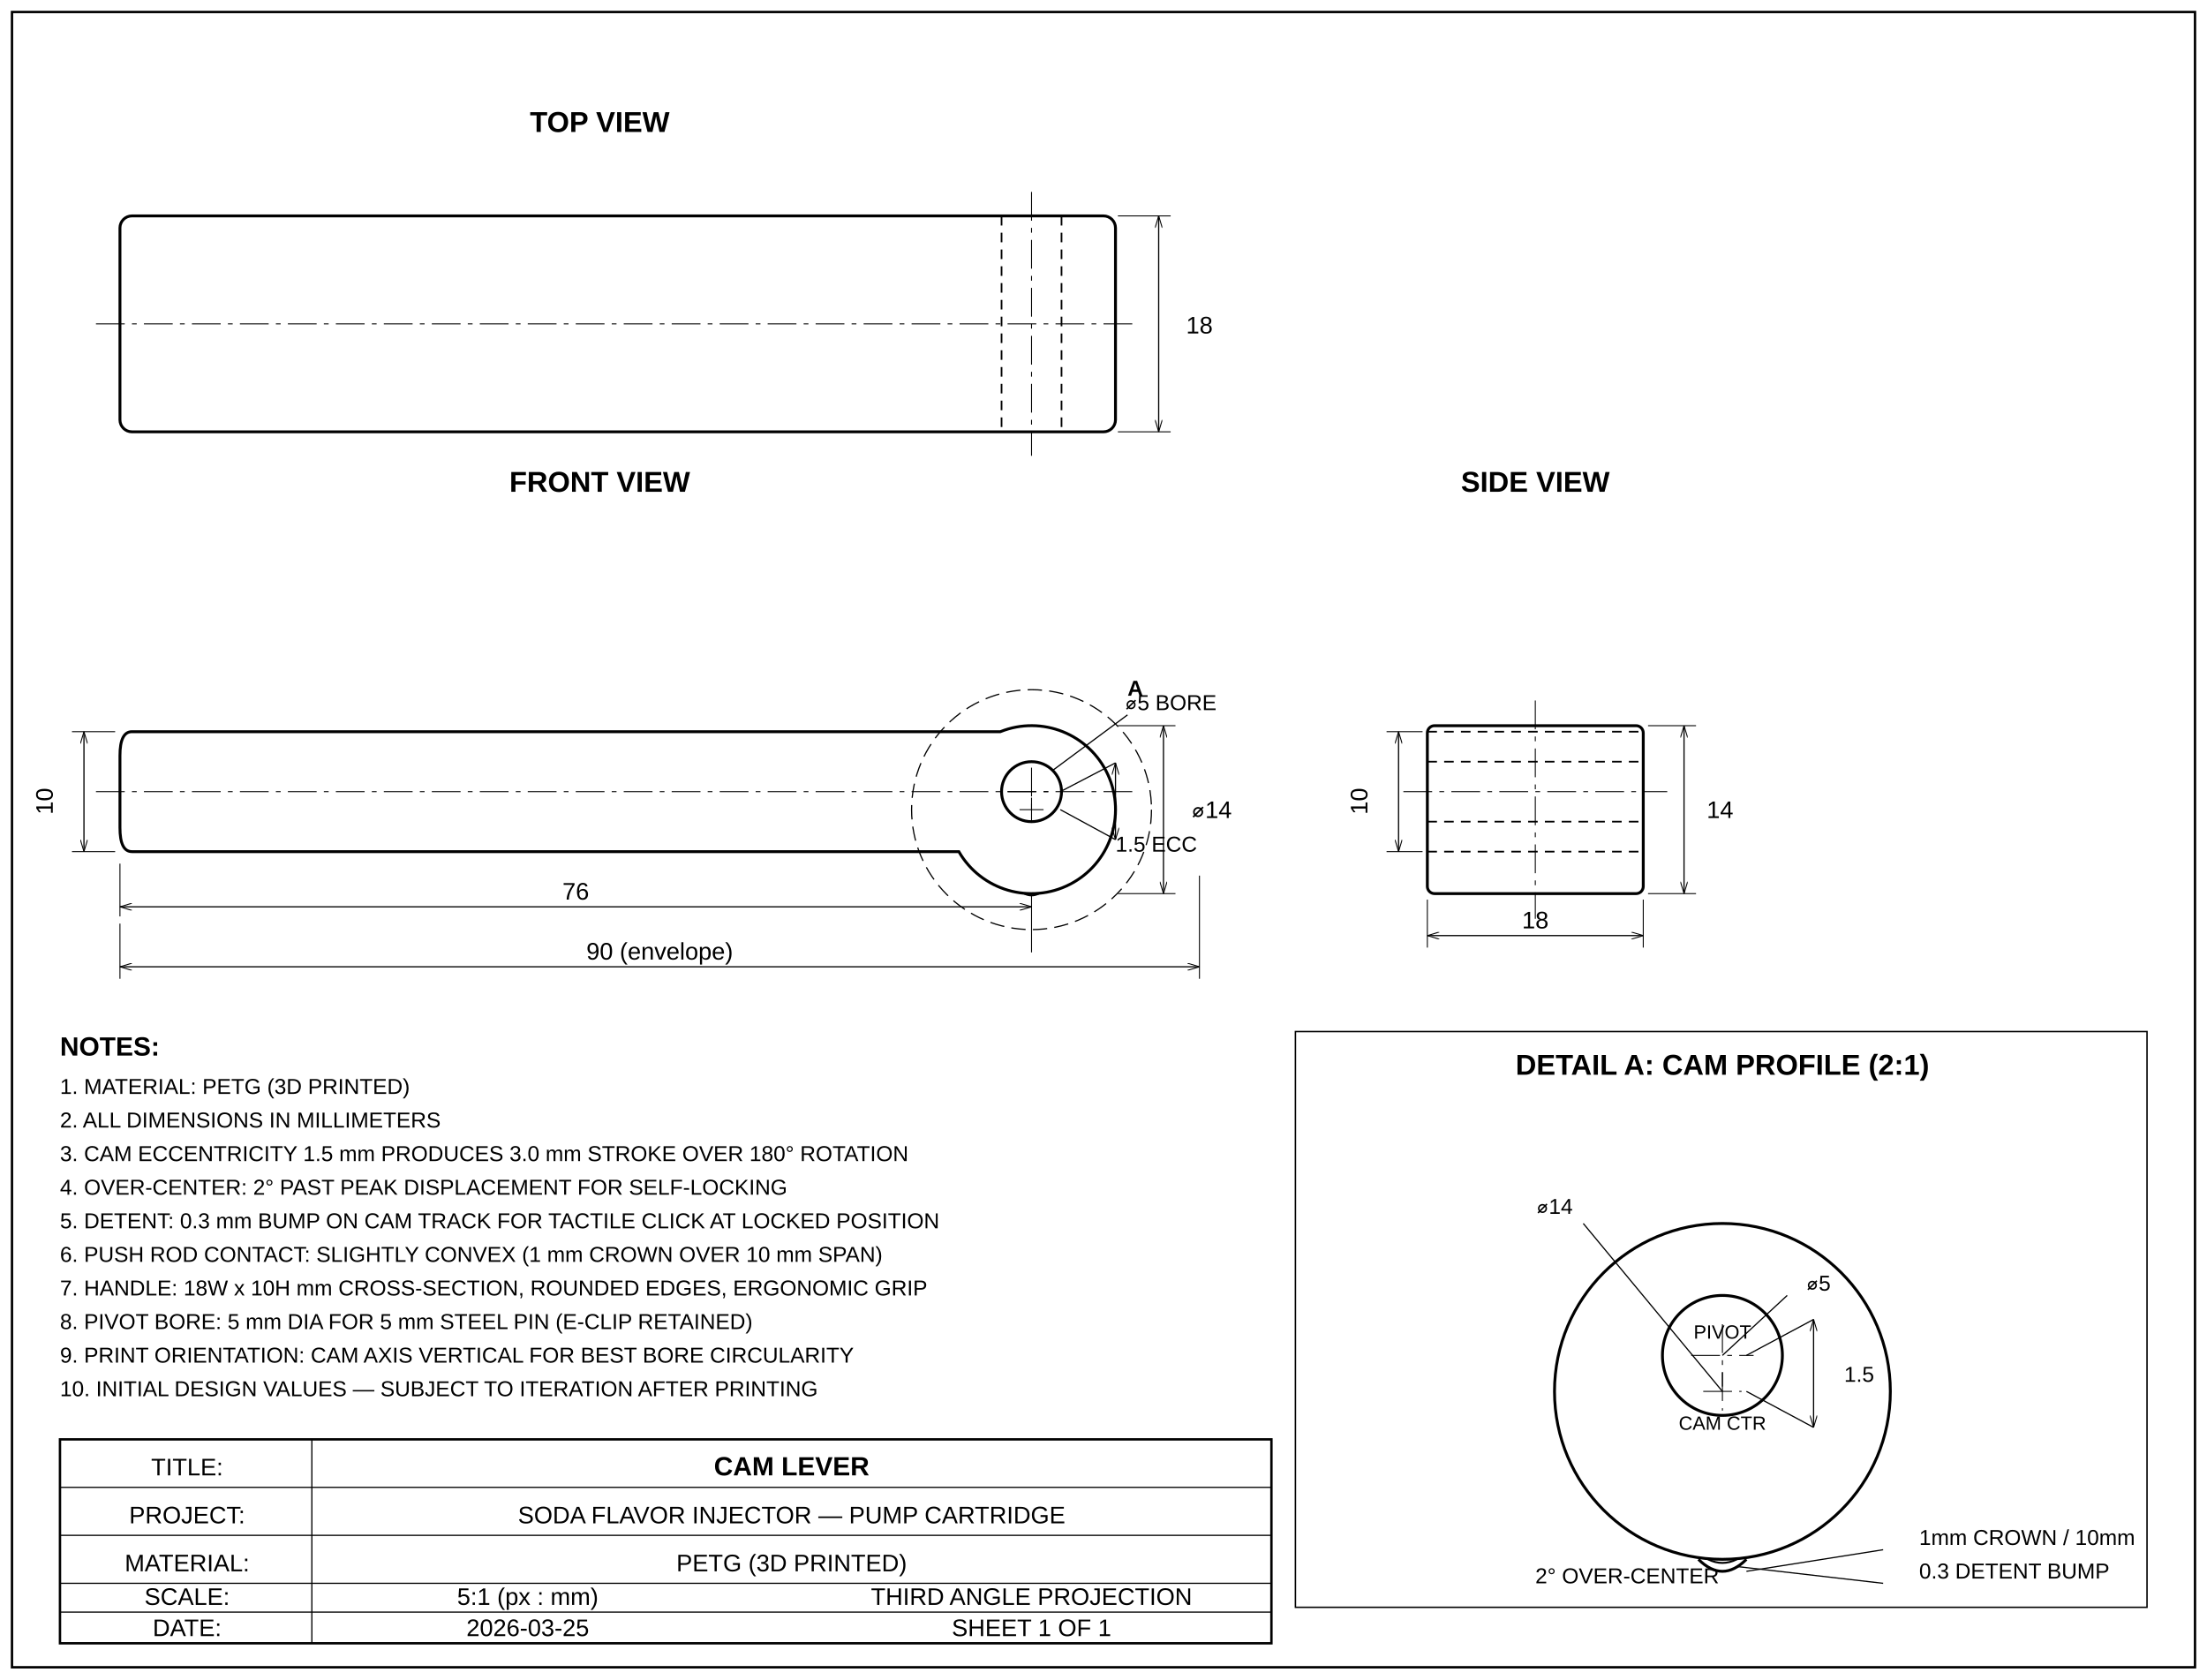
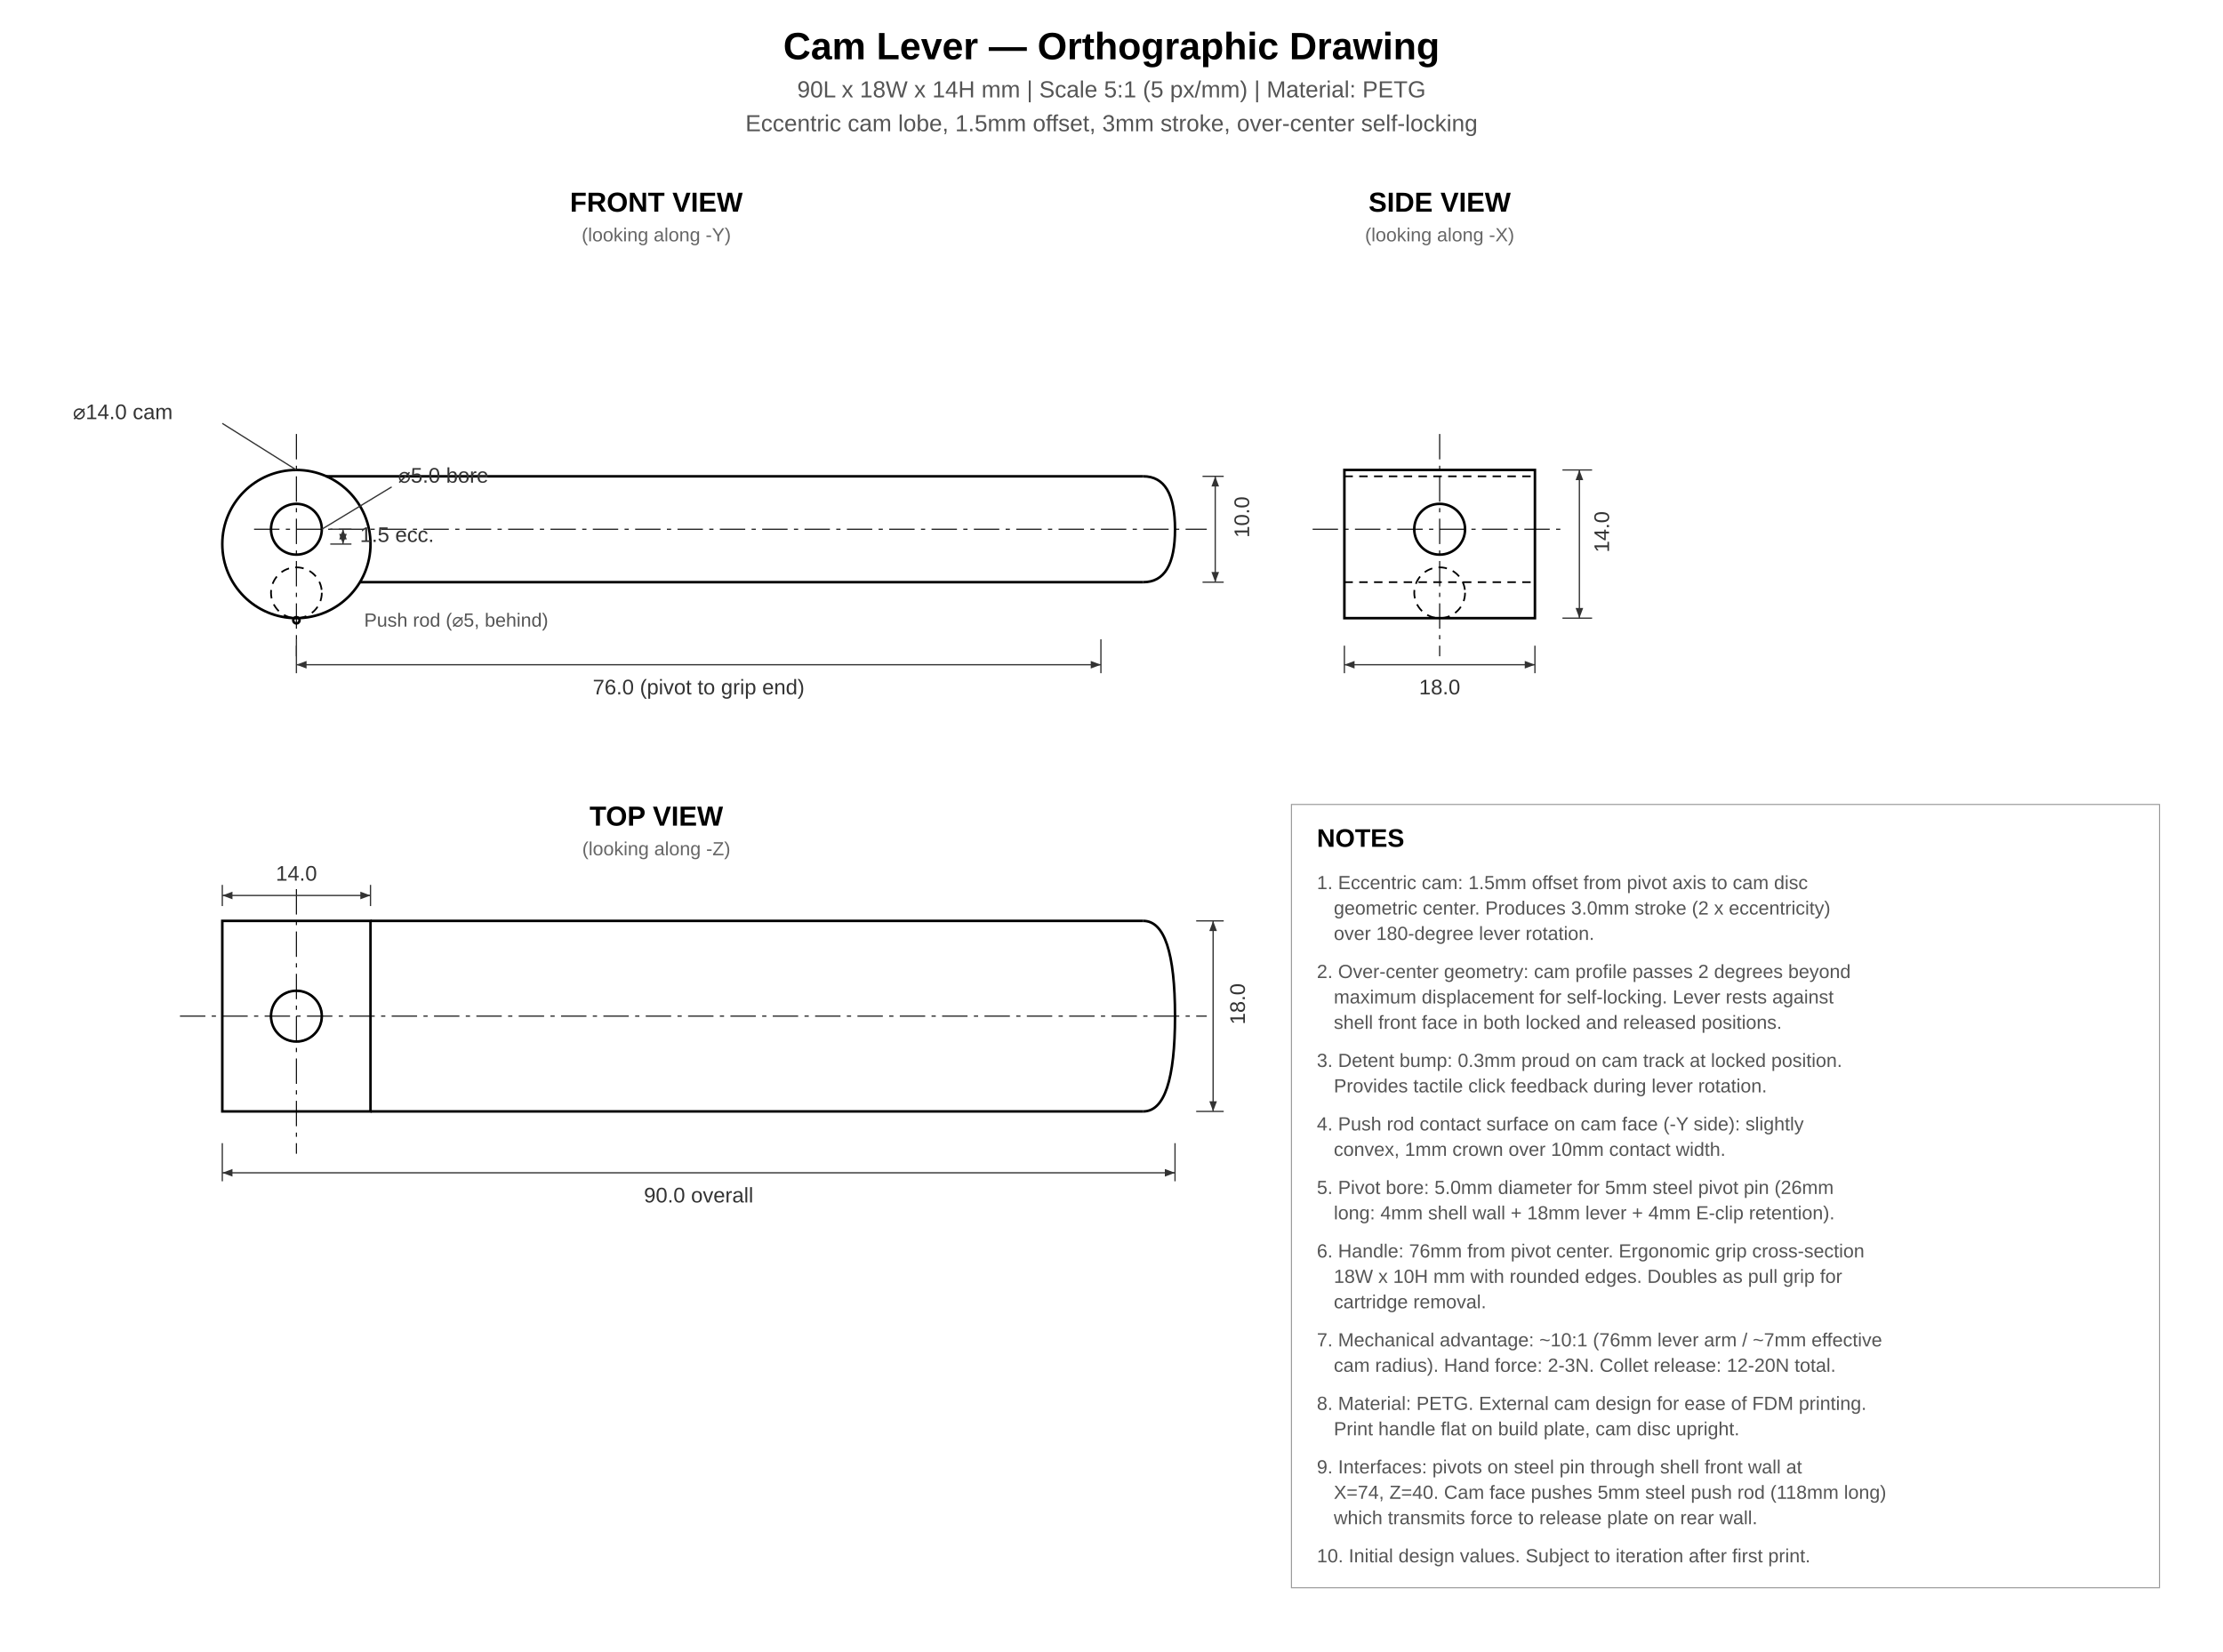
- <svg xmlns="http://www.w3.org/2000/svg" viewBox="0 0 920 700" width="920" height="700" font-family="Arial, Helvetica, sans-serif">
+ <svg xmlns="http://www.w3.org/2000/svg" viewBox="0 0 1050 780" width="1050" height="780" font-family="Arial, sans-serif" font-size="11">
  <defs>
-     <marker id="arr" viewBox="0 0 10 6" refX="10" refY="3" markerWidth="10" markerHeight="6" orient="auto-start-reverse" fill="none" stroke="#000" stroke-width="0.8">
-       <path d="M0,0 L10,3 L0,6" />
+     <marker id="arrow" markerWidth="8" markerHeight="6" refX="8" refY="3" orient="auto">
+       <path d="M0,0 L8,3 L0,6 Z" fill="#333" />
    </marker>
-     <style>
-       .outline { fill: none; stroke: #000; stroke-width: 1.2; }
-       .hidden  { fill: none; stroke: #000; stroke-width: 0.7; stroke-dasharray: 4,3; }
-       .center  { fill: none; stroke: #000; stroke-width: 0.4; stroke-dasharray: 12,3,2,3; }
-       .dim     { fill: none; stroke: #000; stroke-width: 0.5; }
-       .ext     { fill: none; stroke: #000; stroke-width: 0.4; }
-       .dimtxt  { font-size: 10px; text-anchor: middle; fill: #000; }
-       .label   { font-size: 12px; font-weight: bold; text-anchor: middle; fill: #000; }
-       .note    { font-size: 9px; fill: #000; }
-       .title   { font-size: 11px; font-weight: bold; fill: #000; }
-       .titledata { font-size: 10px; fill: #000; }
-       .detent  { fill: none; stroke: #000; stroke-width: 0.8; }
-       .frame   { fill: none; stroke: #000; stroke-width: 0.6; }
-     </style>
+     <marker id="arrow-rev" markerWidth="8" markerHeight="6" refX="0" refY="3" orient="auto">
+       <path d="M8,0 L0,3 L8,6 Z" fill="#333" />
+     </marker>
  </defs>
-   <rect x="5" y="5" width="910" height="690" fill="none" stroke="#000" stroke-width="1" />
-   <text x="250" y="205" class="label">FRONT VIEW</text>
-   <path class="outline" d="     M 55,305     L 417,305     A 35,35 0 1,1 399.7,355     L 55,355     Q 50,355 50,345     L 50,315     Q 50,305 55,305     Z" />
-   <circle cx="430" cy="330" r="12.5" class="outline" />
-   <line x1="420" y1="330" x2="440" y2="330" class="center" />
-   <line x1="430" y1="320" x2="430" y2="340" class="center" />
-   <line x1="425" y1="337.5" x2="435" y2="337.5" class="center" />
-   <line x1="430" y1="332.5" x2="430" y2="342.5" class="center" />
-   <path class="detent" d="M 427,372.5 Q 430,374 433,372.5" />
-   <line x1="40" y1="330" x2="475" y2="330" class="center" />
-   <circle cx="430" cy="337.5" r="50" fill="none" stroke="#000" stroke-width="0.5" stroke-dasharray="6,3" />
-   <text x="470" y="290" class="note" style="font-weight:bold">A</text>
-   <line x1="50" y1="360" x2="50" y2="382" class="ext" />
-   <line x1="430" y1="373" x2="430" y2="397" class="ext" />
-   <line x1="50" y1="378" x2="430" y2="378" class="dim" marker-start="url(#arr)" marker-end="url(#arr)" />
-   <text x="240" y="375" class="dimtxt">76</text>
-   <line x1="50" y1="385" x2="50" y2="408" class="ext" />
-   <line x1="500" y1="365" x2="500" y2="408" class="ext" />
-   <line x1="50" y1="403" x2="500" y2="403" class="dim" marker-start="url(#arr)" marker-end="url(#arr)" />
-   <text x="275" y="400" class="dimtxt">90 (envelope)</text>
-   <line x1="466" y1="302.5" x2="490" y2="302.5" class="ext" />
-   <line x1="466" y1="372.5" x2="490" y2="372.5" class="ext" />
-   <line x1="485" y1="302.5" x2="485" y2="372.5" class="dim" marker-start="url(#arr)" marker-end="url(#arr)" />
-   <text x="505" y="341" class="dimtxt">⌀14</text>
-   <line x1="439" y1="321" x2="470" y2="298" class="dim" />
-   <text x="488" y="296" class="dimtxt" style="font-size:9px">⌀5 BORE</text>
-   <line x1="48" y1="305" x2="30" y2="305" class="ext" />
-   <line x1="48" y1="355" x2="30" y2="355" class="ext" />
-   <line x1="35" y1="305" x2="35" y2="355" class="dim" marker-start="url(#arr)" marker-end="url(#arr)" />
-   <text x="22" y="334" class="dimtxt" transform="rotate(-90,22,334)">10</text>
-   <line x1="442" y1="330" x2="465" y2="318" class="dim" />
-   <line x1="442" y1="337.5" x2="465" y2="350" class="dim" />
-   <line x1="465" y1="318" x2="465" y2="350" class="dim" marker-start="url(#arr)" marker-end="url(#arr)" />
-   <text x="482" y="355" class="dimtxt" style="font-size:9px">1.5 ECC</text>
-   <text x="250" y="55" class="label">TOP VIEW</text>
-   <rect x="50" y="90" width="415" height="90" rx="5" class="outline" />
-   <line x1="417.5" y1="90" x2="417.5" y2="180" class="hidden" />
-   <line x1="442.5" y1="90" x2="442.5" y2="180" class="hidden" />
-   <line x1="40" y1="135" x2="475" y2="135" class="center" />
-   <line x1="430" y1="80" x2="430" y2="190" class="center" />
-   <line x1="466" y1="90" x2="488" y2="90" class="ext" />
-   <line x1="466" y1="180" x2="488" y2="180" class="ext" />
-   <line x1="483" y1="90" x2="483" y2="180" class="dim" marker-start="url(#arr)" marker-end="url(#arr)" />
-   <text x="500" y="139" class="dimtxt">18</text>
-   <text x="640" y="205" class="label">SIDE VIEW</text>
-   <rect x="595" y="302.5" width="90" height="70" rx="3" class="outline" />
-   <line x1="595" y1="305" x2="685" y2="305" class="hidden" />
-   <line x1="595" y1="355" x2="685" y2="355" class="hidden" />
-   <line x1="595" y1="317.5" x2="685" y2="317.5" class="hidden" />
-   <line x1="595" y1="342.5" x2="685" y2="342.5" class="hidden" />
-   <line x1="585" y1="330" x2="695" y2="330" class="center" />
-   <line x1="640" y1="292" x2="640" y2="383" class="center" />
-   <line x1="595" y1="375" x2="595" y2="395" class="ext" />
-   <line x1="685" y1="375" x2="685" y2="395" class="ext" />
-   <line x1="595" y1="390" x2="685" y2="390" class="dim" marker-start="url(#arr)" marker-end="url(#arr)" />
-   <text x="640" y="387" class="dimtxt">18</text>
-   <line x1="687" y1="302.5" x2="707" y2="302.5" class="ext" />
-   <line x1="687" y1="372.5" x2="707" y2="372.5" class="ext" />
-   <line x1="702" y1="302.5" x2="702" y2="372.5" class="dim" marker-start="url(#arr)" marker-end="url(#arr)" />
-   <text x="717" y="341" class="dimtxt">14</text>
-   <line x1="593" y1="305" x2="578" y2="305" class="ext" />
-   <line x1="593" y1="355" x2="578" y2="355" class="ext" />
-   <line x1="583" y1="305" x2="583" y2="355" class="dim" marker-start="url(#arr)" marker-end="url(#arr)" />
-   <text x="570" y="334" class="dimtxt" transform="rotate(-90,570,334)">10</text>
-   <rect x="540" y="430" width="355" height="240" class="frame" />
-   <text x="718" y="448" class="label">DETAIL A: CAM PROFILE (2:1)</text>
-   <circle cx="718" cy="580" r="70" class="outline" />
-   <circle cx="718" cy="565" r="25" class="outline" />
-   <line x1="705" y1="565" x2="731" y2="565" class="center" />
-   <line x1="718" y1="552" x2="718" y2="578" class="center" />
-   <line x1="710" y1="580" x2="726" y2="580" class="center" />
-   <line x1="718" y1="572" x2="718" y2="588" class="center" />
-   <path class="detent" d="M 712,650 Q 718,653 724,650" />
-   <path class="outline" d="M 708,650 Q 718,660 728,650" stroke-width="0.6" />
-   <line x1="728" y1="565" x2="756" y2="550" class="dim" />
-   <line x1="728" y1="580" x2="756" y2="595" class="dim" />
-   <line x1="756" y1="550" x2="756" y2="595" class="dim" marker-start="url(#arr)" marker-end="url(#arr)" />
-   <text x="775" y="576" class="dimtxt" style="font-size:9px">1.5</text>
-   <line x1="718" y1="565" x2="745" y2="540" class="dim" />
-   <text x="758" y="538" class="dimtxt" style="font-size:9px">⌀5</text>
-   <line x1="718" y1="580" x2="660" y2="510" class="dim" />
-   <text x="648" y="506" class="dimtxt" style="font-size:9px">⌀14</text>
-   <line x1="724" y1="653" x2="785" y2="660" class="dim" />
-   <text x="800" y="658" class="note">0.3 DETENT BUMP</text>
-   <line x1="728" y1="655" x2="785" y2="646" class="dim" />
-   <text x="800" y="644" class="note">1mm CROWN / 10mm</text>
-   <text x="718" y="558" class="note" text-anchor="middle" style="font-size:8px">PIVOT</text>
-   <text x="718" y="596" class="note" text-anchor="middle" style="font-size:8px">CAM CTR</text>
-   <text x="640" y="660" class="note">2° OVER-CENTER</text>
-   <text x="25" y="440" class="title">NOTES:</text>
-   <text x="25" y="456" class="note">1. MATERIAL: PETG (3D PRINTED)</text>
-   <text x="25" y="470" class="note">2. ALL DIMENSIONS IN MILLIMETERS</text>
-   <text x="25" y="484" class="note">3. CAM ECCENTRICITY 1.5 mm PRODUCES 3.0 mm STROKE OVER 180° ROTATION</text>
-   <text x="25" y="498" class="note">4. OVER-CENTER: 2° PAST PEAK DISPLACEMENT FOR SELF-LOCKING</text>
-   <text x="25" y="512" class="note">5. DETENT: 0.3 mm BUMP ON CAM TRACK FOR TACTILE CLICK AT LOCKED POSITION</text>
-   <text x="25" y="526" class="note">6. PUSH ROD CONTACT: SLIGHTLY CONVEX (1 mm CROWN OVER 10 mm SPAN)</text>
-   <text x="25" y="540" class="note">7. HANDLE: 18W x 10H mm CROSS-SECTION, ROUNDED EDGES, ERGONOMIC GRIP</text>
-   <text x="25" y="554" class="note">8. PIVOT BORE: 5 mm DIA FOR 5 mm STEEL PIN (E-CLIP RETAINED)</text>
-   <text x="25" y="568" class="note">9. PRINT ORIENTATION: CAM AXIS VERTICAL FOR BEST BORE CIRCULARITY</text>
-   <text x="25" y="582" class="note">10. INITIAL DESIGN VALUES — SUBJECT TO ITERATION AFTER PRINTING</text>
-   <rect x="25" y="600" width="505" height="85" fill="none" stroke="#000" stroke-width="1" />
-   <line x1="25" y1="620" x2="530" y2="620" stroke="#000" stroke-width="0.5" />
-   <line x1="25" y1="640" x2="530" y2="640" stroke="#000" stroke-width="0.5" />
-   <line x1="25" y1="660" x2="530" y2="660" stroke="#000" stroke-width="0.5" />
-   <line x1="25" y1="672" x2="530" y2="672" stroke="#000" stroke-width="0.5" />
-   <line x1="130" y1="600" x2="130" y2="685" stroke="#000" stroke-width="0.5" />
-   <text x="78" y="615" class="titledata" text-anchor="middle">TITLE:</text>
-   <text x="330" y="615" class="title" text-anchor="middle">CAM LEVER</text>
-   <text x="78" y="635" class="titledata" text-anchor="middle">PROJECT:</text>
-   <text x="330" y="635" class="titledata" text-anchor="middle">SODA FLAVOR INJECTOR — PUMP CARTRIDGE</text>
-   <text x="78" y="655" class="titledata" text-anchor="middle">MATERIAL:</text>
-   <text x="330" y="655" class="titledata" text-anchor="middle">PETG (3D PRINTED)</text>
-   <text x="78" y="669" class="titledata" text-anchor="middle">SCALE:</text>
-   <text x="220" y="669" class="titledata" text-anchor="middle">5:1 (px : mm)</text>
-   <text x="430" y="669" class="titledata" text-anchor="middle">THIRD ANGLE PROJECTION</text>
-   <text x="78" y="682" class="titledata" text-anchor="middle">DATE:</text>
-   <text x="220" y="682" class="titledata" text-anchor="middle">2026-03-25</text>
-   <text x="430" y="682" class="titledata" text-anchor="middle">SHEET 1 OF 1</text>
+   <style>
+     .outline { fill: none; stroke: #000; stroke-width: 1.2; }
+     .hidden  { fill: none; stroke: #000; stroke-width: 0.8; stroke-dasharray: 4,3; }
+     .center  { fill: none; stroke: #000; stroke-width: 0.5; stroke-dasharray: 12,3,2,3; }
+     .dim     { stroke: #333; stroke-width: 0.6; }
+     .dim-text       { font-size: 10px; fill: #333; text-anchor: middle; }
+     .dim-text-right { font-size: 10px; fill: #333; text-anchor: start; }
+     .dim-text-left  { font-size: 10px; fill: #333; text-anchor: end; }
+     .label   { font-size: 13px; font-weight: bold; fill: #000; text-anchor: middle; }
+     .note    { font-size: 9px; fill: #555; }
+   </style>
+   <text x="525" y="28" font-size="18" font-weight="bold" text-anchor="middle">Cam Lever — Orthographic Drawing</text>
+   <text x="525" y="46" font-size="11" text-anchor="middle" fill="#555">90L x 18W x 14H mm | Scale 5:1 (5 px/mm) | Material: PETG</text>
+   <text x="525" y="62" font-size="11" text-anchor="middle" fill="#555">Eccentric cam lobe, 1.5mm offset, 3mm stroke, over-center self-locking</text>
+   <text x="310" y="100" class="label">FRONT VIEW</text>
+   <text x="310" y="114" font-size="9" fill="#666" text-anchor="middle">(looking along -Y)</text>
+   <line x1="120" y1="250" x2="570" y2="250" class="center" />
+   <line x1="140" y1="205" x2="140" y2="310" class="center" />
+   <circle cx="140" cy="257" r="35" class="outline" />
+   <circle cx="140" cy="250" r="12" class="outline" />
+   <circle cx="140" cy="293" r="1.5" class="outline" />
+   <line x1="154" y1="225" x2="540" y2="225" class="outline" />
+   <line x1="170" y1="275" x2="540" y2="275" class="outline" />
+   <path d="M540,225 Q555,225 555,250 Q555,275 540,275" class="outline" />
+   <circle cx="140" cy="280" r="12" class="hidden" />
+   <text x="172" y="296" class="note">Push rod (⌀5, behind)</text>
+   <line x1="140" y1="222" x2="105" y2="200" class="dim" />
+   <text x="58" y="198" class="dim-text">⌀14.0 cam</text>
+   <line x1="152" y1="250" x2="185" y2="230" class="dim" />
+   <text x="188" y="228" class="dim-text-right">⌀5.0 bore</text>
+   <line x1="156" y1="250" x2="166" y2="250" class="dim" />
+   <line x1="156" y1="257" x2="166" y2="257" class="dim" />
+   <line x1="162" y1="250" x2="162" y2="257" class="dim" marker-start="url(#arrow-rev)" marker-end="url(#arrow)" />
+   <text x="170" y="256" class="dim-text-right">1.5 ecc.</text>
+   <line x1="568" y1="225" x2="578" y2="225" class="dim" />
+   <line x1="568" y1="275" x2="578" y2="275" class="dim" />
+   <line x1="574" y1="225" x2="574" y2="275" class="dim" marker-start="url(#arrow-rev)" marker-end="url(#arrow)" />
+   <text x="590" y="254" class="dim-text-right" transform="rotate(-90,590,254)">10.0</text>
+   <line x1="140" y1="302" x2="140" y2="318" class="dim" />
+   <line x1="520" y1="302" x2="520" y2="318" class="dim" />
+   <line x1="140" y1="314" x2="520" y2="314" class="dim" marker-start="url(#arrow-rev)" marker-end="url(#arrow)" />
+   <text x="330" y="328" class="dim-text">76.0 (pivot to grip end)</text>
+   <text x="680" y="100" class="label">SIDE VIEW</text>
+   <text x="680" y="114" font-size="9" fill="#666" text-anchor="middle">(looking along -X)</text>
+   <line x1="620" y1="250" x2="740" y2="250" class="center" />
+   <line x1="680" y1="205" x2="680" y2="310" class="center" />
+   <rect x="635" y="222" width="90" height="70" class="outline" />
+   <line x1="635" y1="225" x2="725" y2="225" class="hidden" />
+   <line x1="635" y1="275" x2="725" y2="275" class="hidden" />
+   <circle cx="680" cy="250" r="12" class="outline" />
+   <circle cx="680" cy="280" r="12" class="hidden" />
+   <line x1="635" y1="305" x2="635" y2="318" class="dim" />
+   <line x1="725" y1="305" x2="725" y2="318" class="dim" />
+   <line x1="635" y1="314" x2="725" y2="314" class="dim" marker-start="url(#arrow-rev)" marker-end="url(#arrow)" />
+   <text x="680" y="328" class="dim-text">18.0</text>
+   <line x1="738" y1="222" x2="752" y2="222" class="dim" />
+   <line x1="738" y1="292" x2="752" y2="292" class="dim" />
+   <line x1="746" y1="222" x2="746" y2="292" class="dim" marker-start="url(#arrow-rev)" marker-end="url(#arrow)" />
+   <text x="760" y="261" class="dim-text-right" transform="rotate(-90,760,261)">14.0</text>
+   <text x="310" y="390" class="label">TOP VIEW</text>
+   <text x="310" y="404" font-size="9" fill="#666" text-anchor="middle">(looking along -Z)</text>
+   <line x1="85" y1="480" x2="570" y2="480" class="center" />
+   <line x1="140" y1="420" x2="140" y2="545" class="center" />
+   <rect x="105" y="435" width="70" height="90" class="outline" />
+   <line x1="175" y1="435" x2="540" y2="435" class="outline" />
+   <line x1="175" y1="525" x2="540" y2="525" class="outline" />
+   <path d="M540,435 Q555,435 555,480 Q555,525 540,525" class="outline" />
+   <circle cx="140" cy="480" r="12" class="outline" />
+   <circle cx="140" cy="480" r="12" class="hidden" />
+   <line x1="105" y1="540" x2="105" y2="558" class="dim" />
+   <line x1="555" y1="540" x2="555" y2="558" class="dim" />
+   <line x1="105" y1="554" x2="555" y2="554" class="dim" marker-start="url(#arrow-rev)" marker-end="url(#arrow)" />
+   <text x="330" y="568" class="dim-text">90.0 overall</text>
+   <line x1="565" y1="435" x2="578" y2="435" class="dim" />
+   <line x1="565" y1="525" x2="578" y2="525" class="dim" />
+   <line x1="573" y1="435" x2="573" y2="525" class="dim" marker-start="url(#arrow-rev)" marker-end="url(#arrow)" />
+   <text x="588" y="484" class="dim-text-right" transform="rotate(-90,588,484)">18.0</text>
+   <line x1="105" y1="418" x2="105" y2="428" class="dim" />
+   <line x1="175" y1="418" x2="175" y2="428" class="dim" />
+   <line x1="105" y1="423" x2="175" y2="423" class="dim" marker-start="url(#arrow-rev)" marker-end="url(#arrow)" />
+   <text x="140" y="416" class="dim-text">14.0</text>
+   <rect x="610" y="380" width="410" height="370" fill="none" stroke="#999" stroke-width="0.5" />
+   <text x="622" y="400" font-size="12" font-weight="bold">NOTES</text>
+   <text x="622" y="420" class="note">1. Eccentric cam: 1.5mm offset from pivot axis to cam disc</text>
+   <text x="630" y="432" class="note">geometric center. Produces 3.0mm stroke (2 x eccentricity)</text>
+   <text x="630" y="444" class="note">over 180-degree lever rotation.</text>
+   <text x="622" y="462" class="note">2. Over-center geometry: cam profile passes 2 degrees beyond</text>
+   <text x="630" y="474" class="note">maximum displacement for self-locking. Lever rests against</text>
+   <text x="630" y="486" class="note">shell front face in both locked and released positions.</text>
+   <text x="622" y="504" class="note">3. Detent bump: 0.3mm proud on cam track at locked position.</text>
+   <text x="630" y="516" class="note">Provides tactile click feedback during lever rotation.</text>
+   <text x="622" y="534" class="note">4. Push rod contact surface on cam face (-Y side): slightly</text>
+   <text x="630" y="546" class="note">convex, 1mm crown over 10mm contact width.</text>
+   <text x="622" y="564" class="note">5. Pivot bore: 5.0mm diameter for 5mm steel pivot pin (26mm</text>
+   <text x="630" y="576" class="note">long: 4mm shell wall + 18mm lever + 4mm E-clip retention).</text>
+   <text x="622" y="594" class="note">6. Handle: 76mm from pivot center. Ergonomic grip cross-section</text>
+   <text x="630" y="606" class="note">18W x 10H mm with rounded edges. Doubles as pull grip for</text>
+   <text x="630" y="618" class="note">cartridge removal.</text>
+   <text x="622" y="636" class="note">7. Mechanical advantage: ~10:1 (76mm lever arm / ~7mm effective</text>
+   <text x="630" y="648" class="note">cam radius). Hand force: 2-3N. Collet release: 12-20N total.</text>
+   <text x="622" y="666" class="note">8. Material: PETG. External cam design for ease of FDM printing.</text>
+   <text x="630" y="678" class="note">Print handle flat on build plate, cam disc upright.</text>
+   <text x="622" y="696" class="note">9. Interfaces: pivots on steel pin through shell front wall at</text>
+   <text x="630" y="708" class="note">X=74, Z=40. Cam face pushes 5mm steel push rod (118mm long)</text>
+   <text x="630" y="720" class="note">which transmits force to release plate on rear wall.</text>
+   <text x="622" y="738" class="note">10. Initial design values. Subject to iteration after first print.</text>
</svg>
